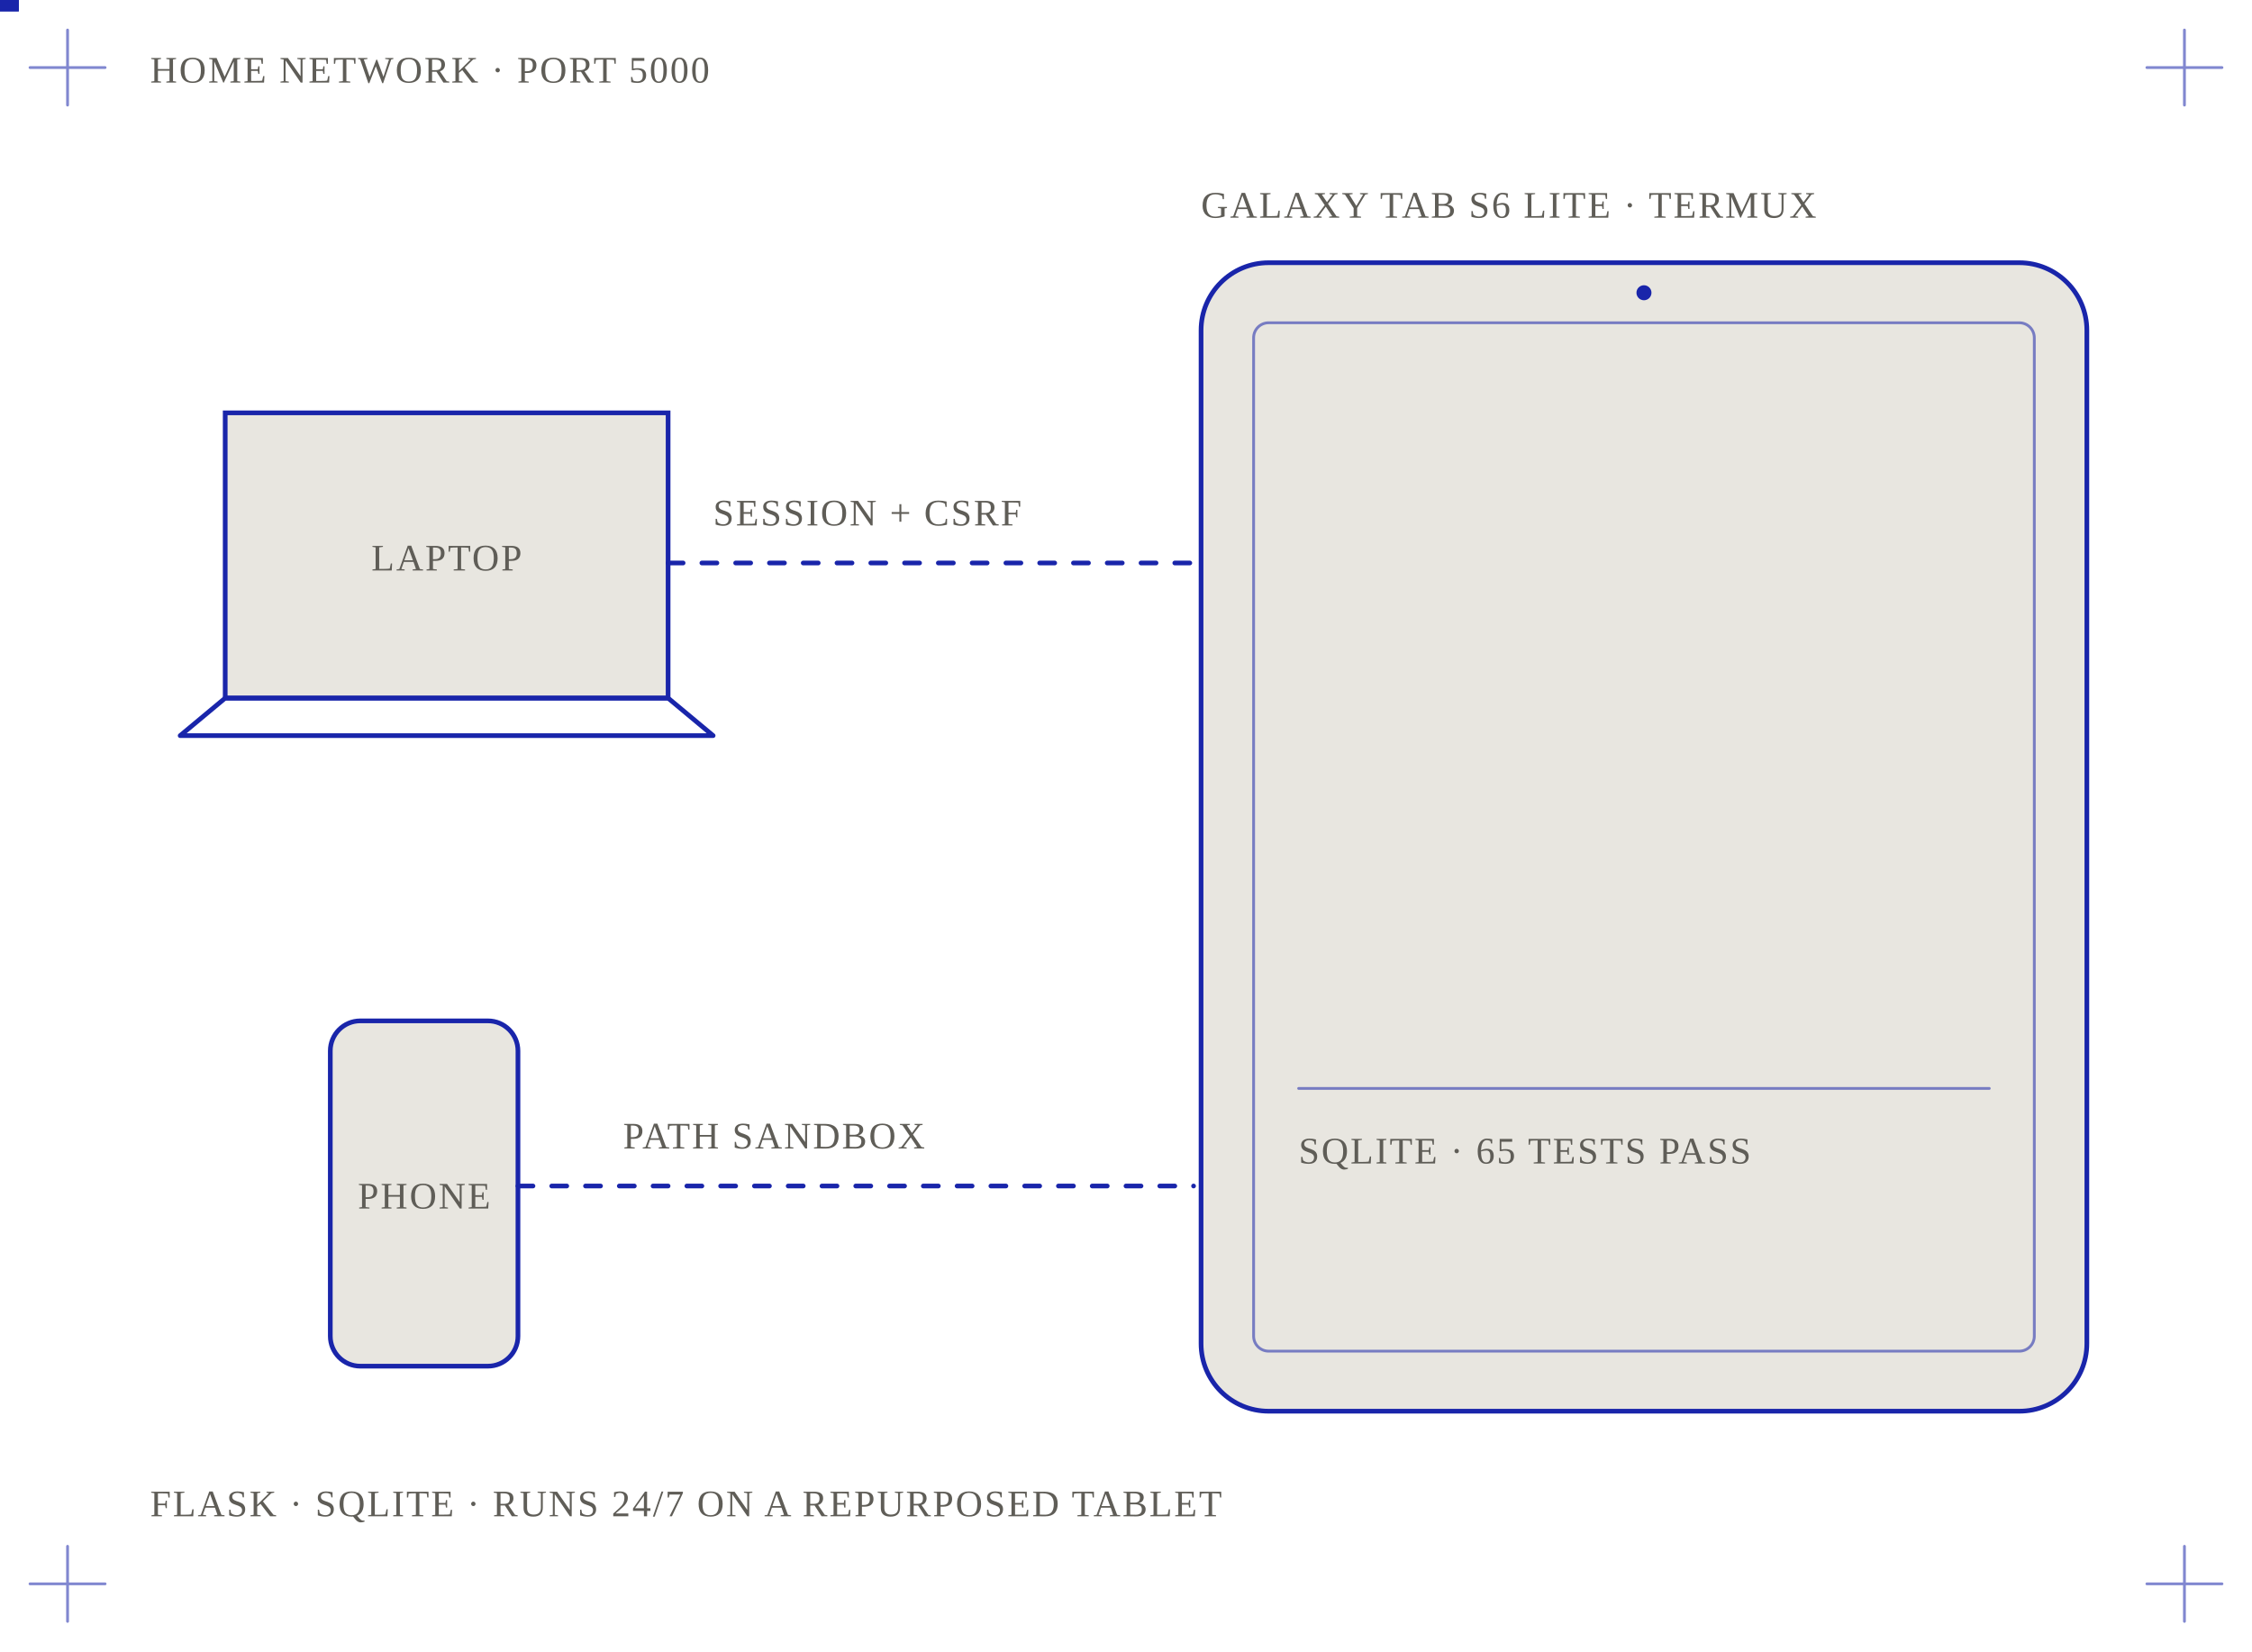
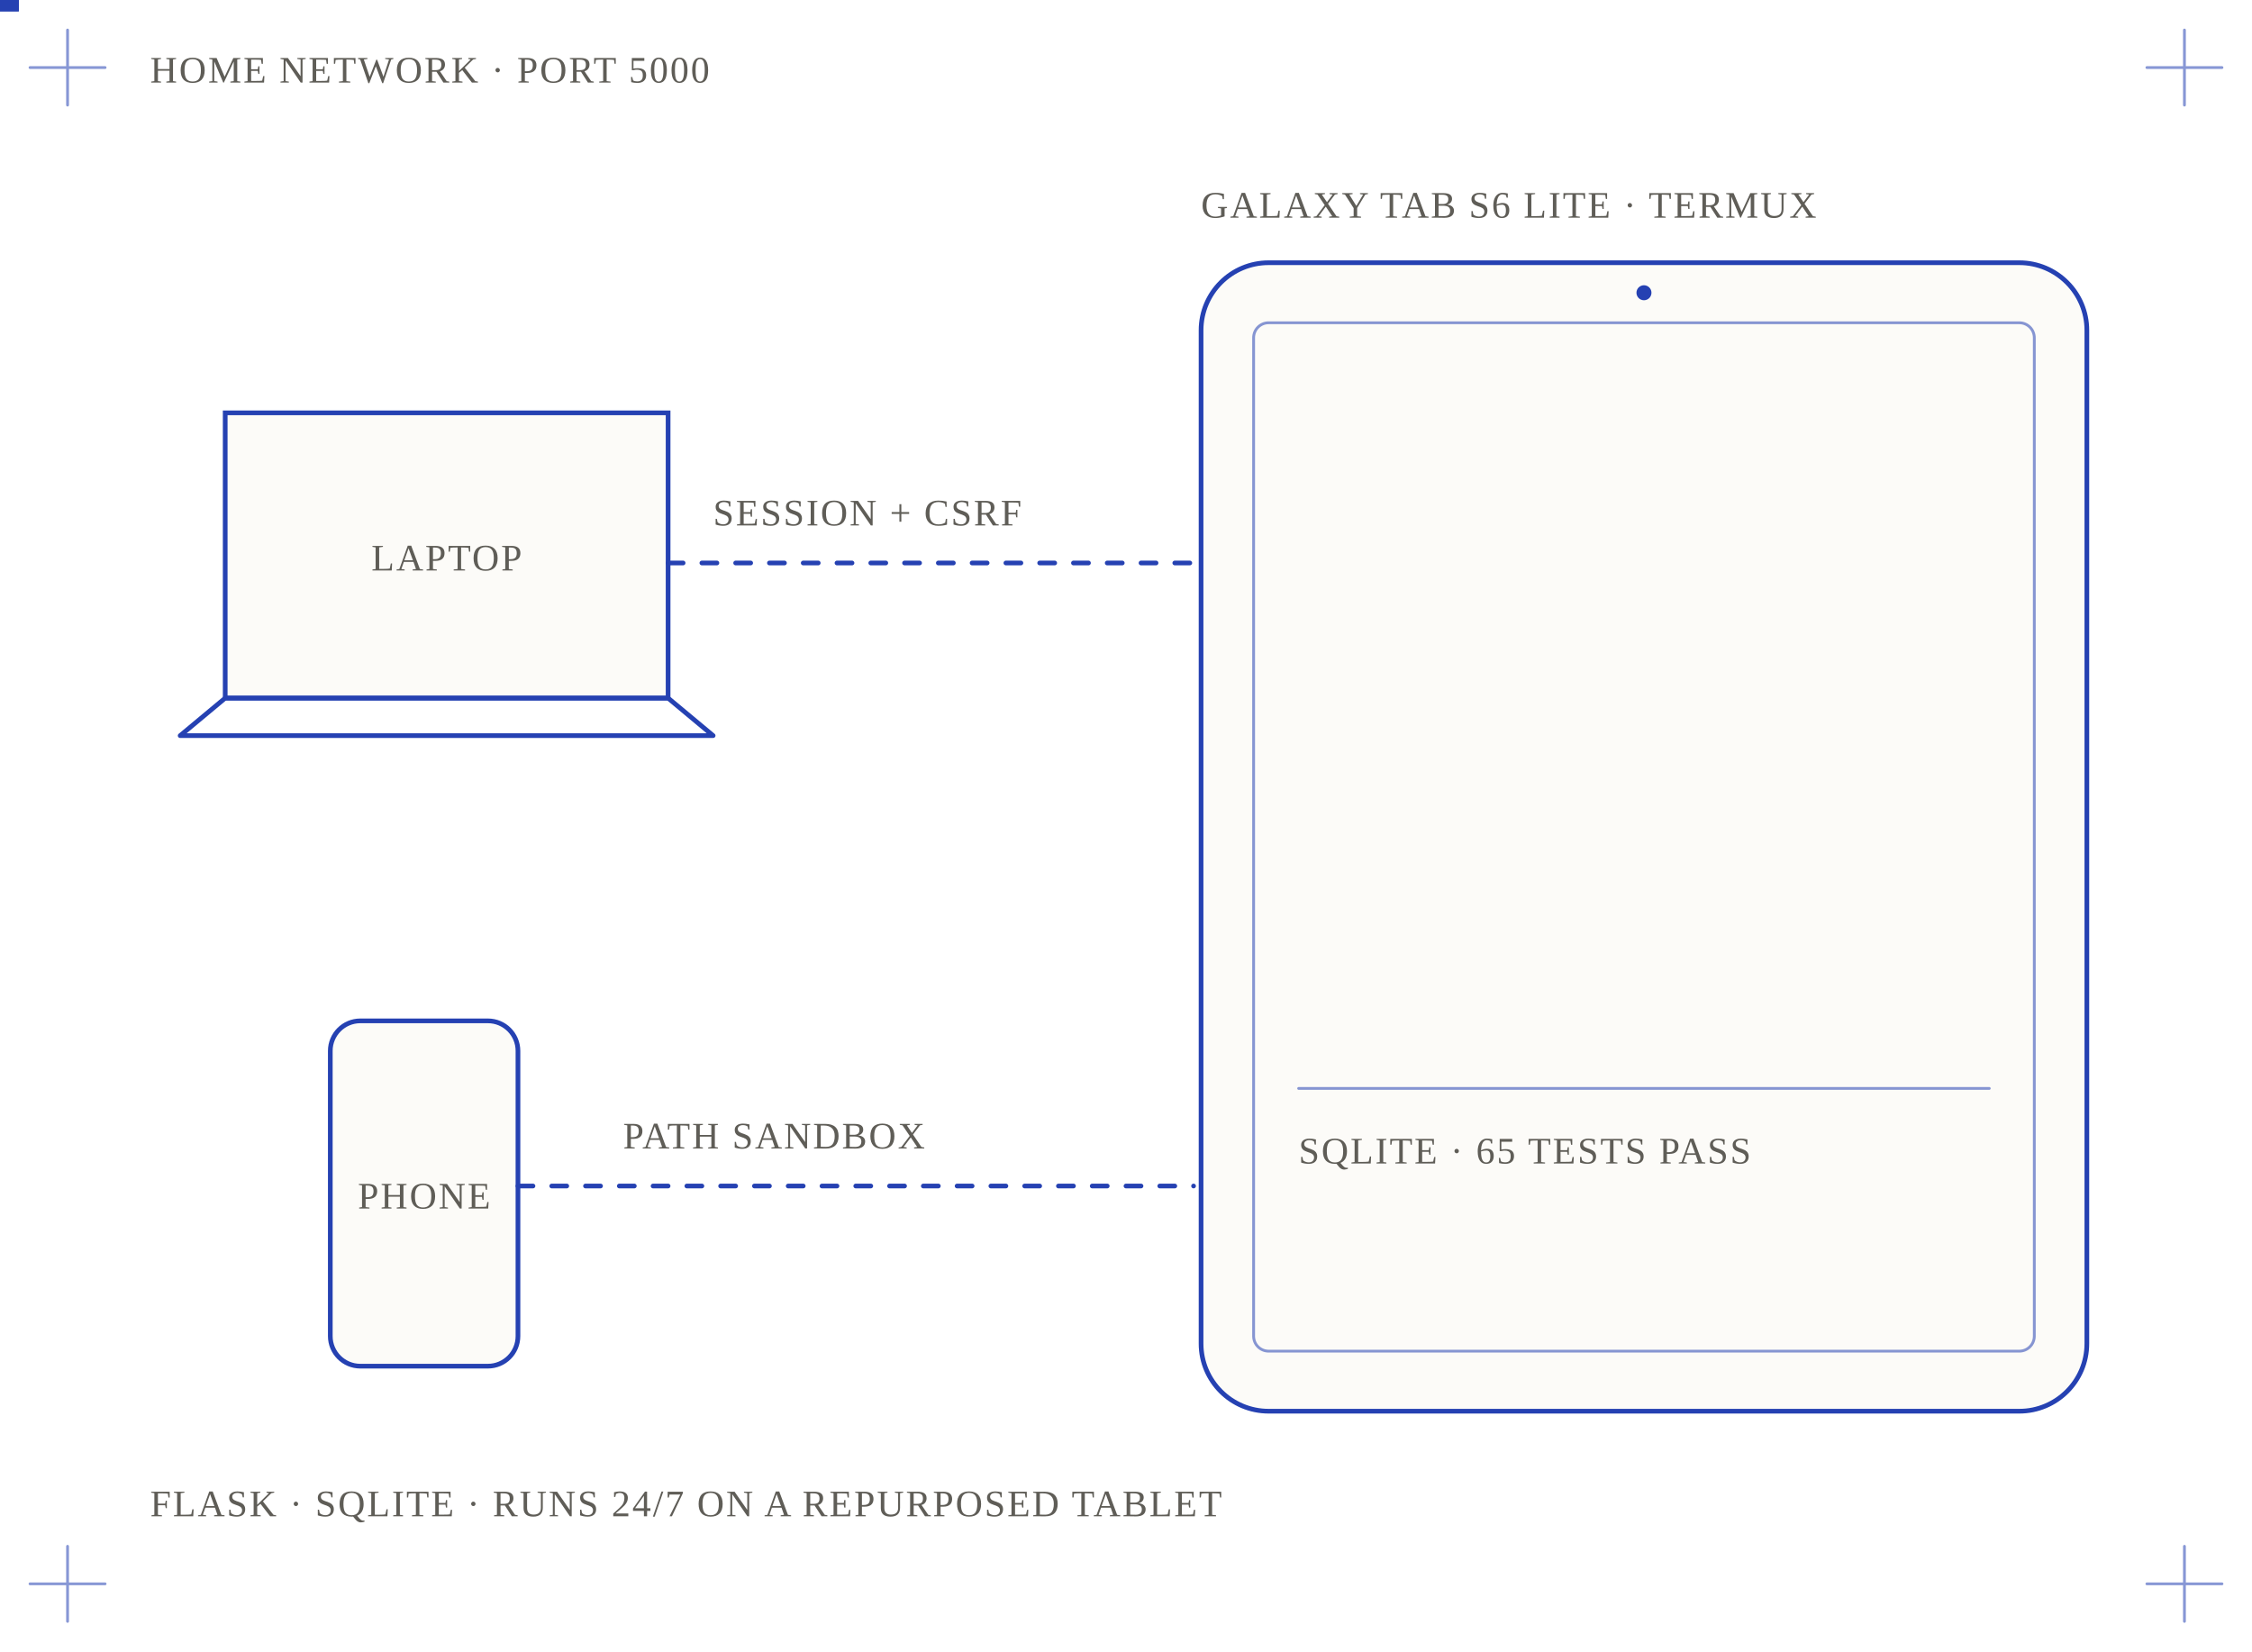
<svg xmlns="http://www.w3.org/2000/svg" class="dg anim" viewBox="0 0 600 440" role="img">
-   <style>.dg-ln{fill:none;stroke:var(--line,#1925aa);stroke-width:1.25;stroke-linecap:round;stroke-linejoin:round}.dg-thin{stroke-width:.75;opacity:.55}.dg-dash{stroke-dasharray:4 5}.dg-fc{fill:var(--line,#1925aa)}.dg-box{fill:var(--plate,#e8e6e0);stroke:var(--line,#1925aa);stroke-width:1.25}.dg-t{font-family:var(--mono, ui-monospace, Menlo, monospace);font-size:13px;fill:var(--ink,#0b0b0b)}.dg-s{font-family:var(--mono, ui-monospace, Menlo, monospace);font-size:10px;letter-spacing:.05em;fill:var(--muted,#5f5d57)}.dg-m{text-anchor:middle}.dg-e{text-anchor:end}.dg-sweep{fill:var(--line,#1925aa);fill-opacity:.12}</style>
+   <style>.dg-ln{fill:none;stroke:var(--line,#2541b2);stroke-width:1.25;stroke-linecap:round;stroke-linejoin:round}.dg-thin{stroke-width:.75;opacity:.55}.dg-dash{stroke-dasharray:4 5}.dg-fc{fill:var(--line,#2541b2)}.dg-box{fill:var(--plate,#fcfbf8);stroke:var(--line,#2541b2);stroke-width:1.25}.dg-t{font-family:var(--mono, ui-monospace, Menlo, monospace);font-size:13px;fill:var(--ink,#0b0b0b)}.dg-s{font-family:var(--mono, ui-monospace, Menlo, monospace);font-size:10px;letter-spacing:.05em;fill:var(--muted,#5f5d57)}.dg-m{text-anchor:middle}.dg-e{text-anchor:end}.dg-sweep{fill:var(--line,#2541b2);fill-opacity:.12}</style>
  <defs>
    <marker id="u-arr" viewBox="0 0 10 10" refX="8" refY="5" markerWidth="7" markerHeight="7" orient="auto-start-reverse">
      <path class="dg-fc" d="M0 0 L10 5 L0 10 z" />
    </marker>
  </defs>
  <path class="dg-ln dg-thin" d="M8 18 H28 M18 8 V28 M572 18 H592 M582 8 V28 M8 422 H28 M18 412 V432 M572 422 H592 M582 412 V432" />
  <defs>
    <path id="u-r1" d="M178 150 H318" />
    <path id="u-r2" d="M138 316 H318" />
  </defs>
  <text class="dg-s" x="40" y="22">HOME NETWORK · PORT 5000</text>
  <text class="dg-s" x="320" y="58">GALAXY TAB S6 LITE · TERMUX</text>
  <rect class="dg-box" x="320" y="70" width="236" height="306" rx="18" />
  <rect class="dg-ln dg-thin" x="334" y="86" width="208" height="274" rx="4" />
  <circle class="dg-fc" cx="438" cy="78" r="2" />
  <text class="dg-s" x="346" y="112" style="font-size:9.5px;fill:var(--ink,#0b0b0b)" fill-opacity="0" xml:space="preserve">$ flask run -h 0.0.0.0<animate attributeName="fill-opacity" values="0;0;1;1;0" keyTimes="0;0.06;0.08;0.94;1" dur="9s" repeatCount="indefinite" />
  </text>
  <text class="dg-s" x="346" y="134" style="font-size:9.5px;fill:var(--ink,#0b0b0b)" fill-opacity="0" xml:space="preserve"> * Running on :5000<animate attributeName="fill-opacity" values="0;0;1;1;0" keyTimes="0;0.16;0.18;0.94;1" dur="9s" repeatCount="indefinite" />
  </text>
  <text class="dg-s" x="346" y="156" style="font-size:9.5px;fill:var(--ink,#0b0b0b)" fill-opacity="0" xml:space="preserve">GET  /files          200<animate attributeName="fill-opacity" values="0;0;1;1;0" keyTimes="0;0.26;0.28;0.94;1" dur="9s" repeatCount="indefinite" />
  </text>
  <text class="dg-s" x="346" y="178" style="font-size:9.5px;fill:var(--ink,#0b0b0b)" fill-opacity="0" xml:space="preserve">POST /upload         200<animate attributeName="fill-opacity" values="0;0;1;1;0" keyTimes="0;0.36;0.38;0.94;1" dur="9s" repeatCount="indefinite" />
  </text>
  <text class="dg-s" x="346" y="200" style="font-size:9.5px;fill:var(--ink,#0b0b0b)" fill-opacity="0" xml:space="preserve">GET  /../etc/passwd  403<animate attributeName="fill-opacity" values="0;0;1;1;0" keyTimes="0;0.46;0.48;0.94;1" dur="9s" repeatCount="indefinite" />
  </text>
  <text class="dg-s" x="346" y="222" style="font-size:9.5px;fill:var(--ink,#0b0b0b)" fill-opacity="0" xml:space="preserve">POST /delete  no csrf 400<animate attributeName="fill-opacity" values="0;0;1;1;0" keyTimes="0;0.56;0.58;0.94;1" dur="9s" repeatCount="indefinite" />
  </text>
  <text class="dg-s" x="346" y="244" style="font-size:9.5px;fill:var(--ink,#0b0b0b)" fill-opacity="0" xml:space="preserve">GET  /thumbs/42      200<animate attributeName="fill-opacity" values="0;0;1;1;0" keyTimes="0;0.66;0.68;0.94;1" dur="9s" repeatCount="indefinite" />
  </text>
  <path class="dg-ln dg-thin" d="M346 290 H530" />
  <text class="dg-s" x="346" y="310">SQLITE · 65 TESTS PASS</text>
  <rect class="dg-box" x="60" y="110" width="118" height="76" />
  <path class="dg-ln" d="M48 196 H190 L178 186 H60 Z" />
  <text class="dg-s dg-m" x="119" y="152">LAPTOP</text>
  <rect class="dg-box" x="88" y="272" width="50" height="92" rx="8" />
  <text class="dg-s dg-m" x="113" y="322">PHONE</text>
  <path class="dg-ln dg-dash" d="M178 150 H318 M138 316 H318" />
  <rect x="-5" y="-3" width="10" height="6" class="dg-fc">
    <animateMotion dur="2.4s" begin="0s" repeatCount="indefinite">
      <mpath href="#u-r1" />
    </animateMotion>
  </rect>
  <rect x="-5" y="-3" width="10" height="6" class="dg-fc" style="opacity:.45">
    <animateMotion dur="2.4s" begin="-1.2s" repeatCount="indefinite" keyPoints="1;0" keyTimes="0;1" calcMode="linear">
      <mpath href="#u-r1" />
    </animateMotion>
  </rect>
  <rect x="-5" y="-3" width="10" height="6" class="dg-fc">
    <animateMotion dur="2.4s" begin="-0.6s" repeatCount="indefinite">
      <mpath href="#u-r2" />
    </animateMotion>
  </rect>
  <rect x="-5" y="-3" width="10" height="6" class="dg-fc" style="opacity:.45">
    <animateMotion dur="2.4s" begin="-1.8s" repeatCount="indefinite" keyPoints="1;0" keyTimes="0;1" calcMode="linear">
      <mpath href="#u-r2" />
    </animateMotion>
  </rect>
  <text class="dg-s" x="190" y="140">SESSION + CSRF</text>
  <text class="dg-s" x="166" y="306">PATH SANDBOX</text>
  <text class="dg-s" x="40" y="404">FLASK · SQLITE · RUNS 24/7 ON A REPURPOSED TABLET</text>
</svg>
